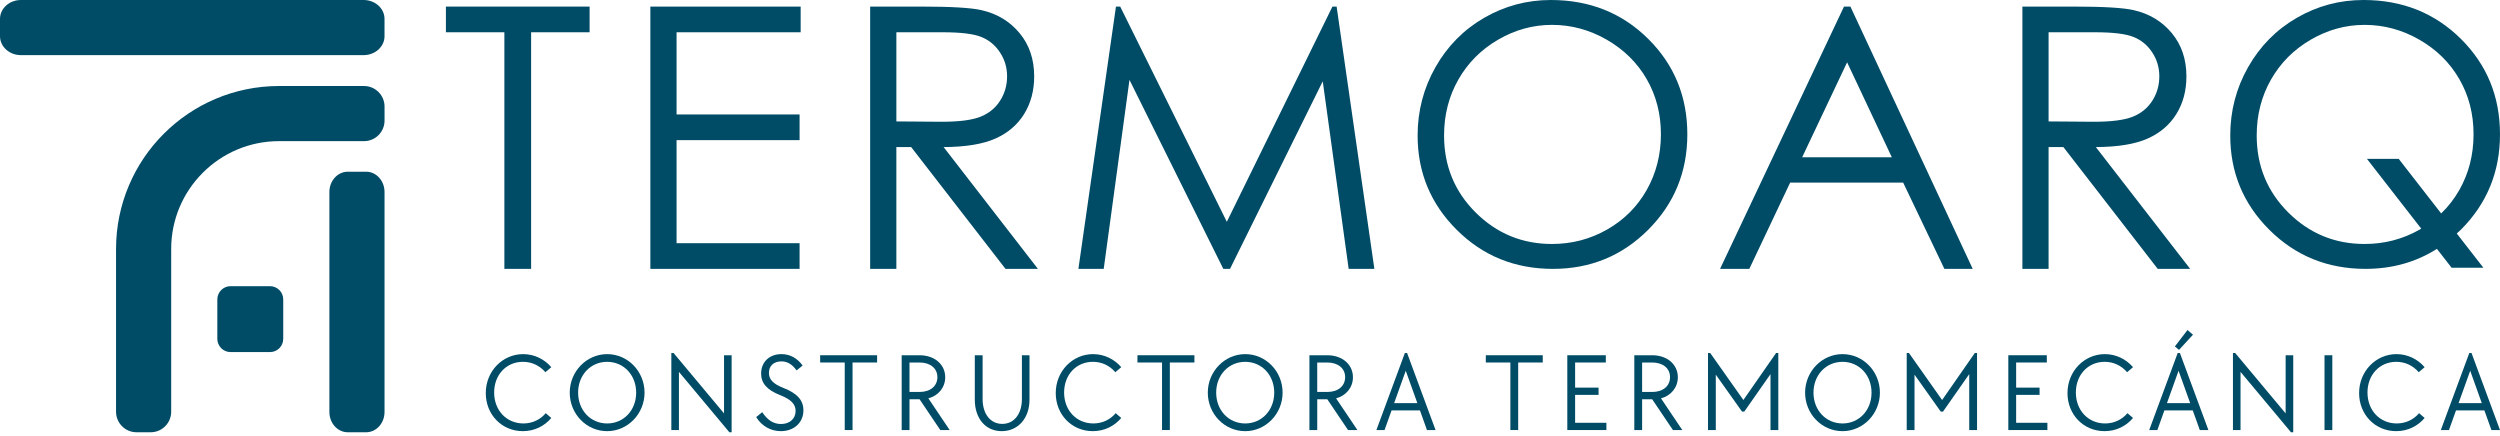
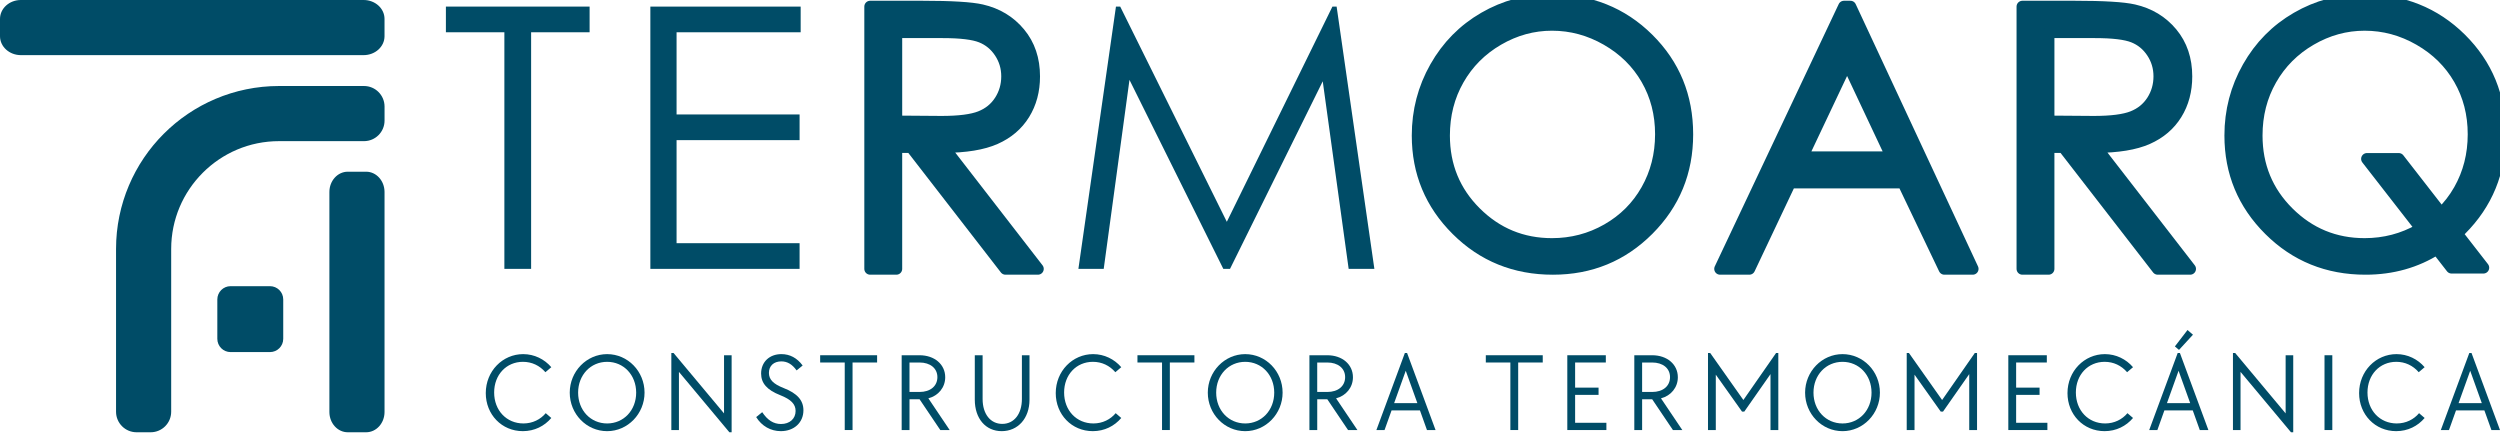
<svg xmlns="http://www.w3.org/2000/svg" version="1.1" id="Layer_1" x="0px" y="0px" width="300px" height="52.25px" viewBox="0 0 300 52.25" enable-background="new 0 0 300 52.25" xml:space="preserve">
  <g>
    <path fill="#004C67" d="M43.641,0H2.502C1.121,0.002,0.003,1.015,0,2.268v2.08c0.003,1.251,1.121,2.266,2.502,2.268h41.138   c1.382-0.002,2.501-1.017,2.503-2.268v-2.08C46.142,1.015,45.023,0.002,43.641,0" />
    <path fill="#004C67" d="M43.684,10.321h-10.2h-0.001h-0.003c-5.386,0-10.299,2.198-13.824,5.73l-0.002,0.001   c-3.53,3.523-5.728,8.435-5.729,13.82v11.725v0.916v6.899c0.003,1.358,1.102,2.458,2.461,2.46h1.697   c1.357-0.002,2.456-1.102,2.459-2.46v-6.899v-0.916V29.883c0.001-3.582,1.446-6.804,3.792-9.152l0.002-0.003   c2.349-2.344,5.571-3.791,9.154-3.791h10.196c1.357-0.002,2.458-1.103,2.46-2.46v-1.695C46.141,11.423,45.04,10.323,43.684,10.321" />
    <path fill="#004C67" d="M43.941,20.605h-2.212c-1.216,0.003-2.2,1.088-2.202,2.43v26.408c0.002,1.342,0.986,2.427,2.202,2.429   h2.212c1.216-0.002,2.201-1.088,2.203-2.429V23.035C46.142,21.694,45.157,20.608,43.941,20.605" />
    <path fill="#004C67" d="M32.398,34.34h-4.73c-0.876,0.001-1.587,0.712-1.589,1.591v4.73c0.002,0.878,0.713,1.589,1.589,1.59h4.73   c0.878-0.001,1.589-0.712,1.59-1.59v-4.73C33.987,35.053,33.276,34.342,32.398,34.34" />
    <path fill="#004C67" d="M58.293,47.171c0-2.639,2.023-4.676,4.489-4.676c1.34,0,2.545,0.604,3.375,1.567l-0.708,0.603   c-0.697-0.805-1.635-1.246-2.694-1.246c-1.996,0-3.457,1.555-3.457,3.684c0,2.144,1.488,3.711,3.51,3.711   c1.112,0,2.05-0.483,2.68-1.233l0.669,0.576c-0.83,0.978-2.022,1.581-3.416,1.581C60.21,51.739,58.293,49.742,58.293,47.171" />
    <path fill="#004C67" d="M68.369,47.117c0-2.545,2.023-4.622,4.488-4.622c2.479,0,4.488,2.063,4.488,4.622   c0,2.532-2.01,4.622-4.488,4.622S68.369,49.677,68.369,47.117 M76.341,47.117c0-2.117-1.501-3.697-3.484-3.697   s-3.483,1.58-3.483,3.697s1.5,3.698,3.483,3.698S76.341,49.234,76.341,47.117" />
    <polygon fill="#004C67" points="81.472,44.625 81.472,51.605 80.561,51.605 80.561,42.361 80.829,42.361 86.884,49.608    86.884,42.629 87.795,42.629 87.795,51.873 87.527,51.873  " />
    <path fill="#004C67" d="M90.742,50.051l0.724-0.59c0.63,0.952,1.354,1.42,2.251,1.42c1.045,0,1.755-0.629,1.755-1.567   c0-0.817-0.549-1.38-1.835-1.889c-1.607-0.63-2.304-1.447-2.304-2.599c0-1.38,0.992-2.332,2.438-2.332   c1.006,0,1.876,0.457,2.546,1.366l-0.724,0.59c-0.536-0.75-1.126-1.084-1.835-1.084c-0.911,0-1.488,0.548-1.488,1.379   c0,0.791,0.51,1.327,1.769,1.821c1.622,0.63,2.372,1.473,2.372,2.667c0,1.474-1.125,2.505-2.707,2.505   C92.498,51.739,91.413,51.136,90.742,50.051" />
    <polygon fill="#004C67" points="101.368,43.5 98.419,43.5 98.419,42.629 105.252,42.629 105.252,43.5 102.305,43.5 102.305,51.604    101.368,51.604  " />
    <path fill="#004C67" d="M108.2,42.629h2.144c1.795,0,3.082,1.098,3.082,2.64c0,1.231-0.831,2.223-2.023,2.532l2.559,3.805h-1.125   l-2.492-3.698h-1.205v3.698H108.2V42.629z M110.343,47.036c1.287,0,2.144-0.695,2.144-1.78c0-1.06-0.857-1.756-2.144-1.756h-1.205   v3.536H110.343z" />
    <path fill="#004C67" d="M116.975,47.961v-5.332h0.938v5.251c0,1.796,0.938,2.987,2.358,2.987c1.42,0,2.357-1.191,2.357-2.987   v-5.251h0.912v5.332c0,2.25-1.393,3.777-3.336,3.777C118.275,51.738,116.975,50.226,116.975,47.961" />
    <path fill="#004C67" d="M126.689,47.171c0-2.639,2.022-4.676,4.487-4.676c1.34,0,2.546,0.604,3.376,1.567l-0.71,0.603   c-0.696-0.805-1.633-1.246-2.692-1.246c-1.997,0-3.457,1.555-3.457,3.684c0,2.144,1.487,3.711,3.511,3.711   c1.111,0,2.048-0.483,2.678-1.233l0.67,0.576c-0.83,0.978-2.023,1.581-3.416,1.581C128.605,51.739,126.689,49.742,126.689,47.171" />
    <polygon fill="#004C67" points="139.444,43.5 136.495,43.5 136.495,42.629 143.329,42.629 143.329,43.5 140.381,43.5    140.381,51.604 139.444,51.604  " />
    <path fill="#004C67" d="M144.936,47.117c0-2.545,2.023-4.622,4.489-4.622c2.479,0,4.487,2.063,4.487,4.622   c0,2.532-2.009,4.622-4.487,4.622C146.946,51.738,144.936,49.677,144.936,47.117 M152.908,47.117c0-2.117-1.501-3.697-3.483-3.697   c-1.984,0-3.483,1.58-3.483,3.697s1.5,3.698,3.483,3.698C151.407,50.815,152.908,49.234,152.908,47.117" />
    <path fill="#004C67" d="M157.129,42.629h2.144c1.795,0,3.08,1.098,3.08,2.64c0,1.231-0.83,2.223-2.022,2.532l2.559,3.805h-1.125   l-2.491-3.698h-1.206v3.698h-0.938V42.629z M159.272,47.036c1.285,0,2.144-0.695,2.144-1.78c0-1.06-0.858-1.756-2.144-1.756h-1.206   v3.536H159.272z" />
    <path fill="#004C67" d="M168.583,42.361h0.268l3.416,9.244h-1.031l-0.843-2.358h-3.404l-0.844,2.358h-0.978L168.583,42.361z    M170.084,48.376l-1.394-3.885l-1.394,3.885H170.084z" />
    <polygon fill="#004C67" points="181.244,43.5 178.297,43.5 178.297,42.629 185.129,42.629 185.129,43.5 182.182,43.5    182.182,51.604 181.244,51.604  " />
    <polygon fill="#004C67" points="188.077,42.629 192.699,42.629 192.699,43.5 189.014,43.5 189.014,46.515 191.827,46.515    191.827,47.385 189.014,47.385 189.014,50.734 192.767,50.734 192.767,51.605 188.077,51.605  " />
    <path fill="#004C67" d="M196.116,42.629h2.143c1.795,0,3.082,1.098,3.082,2.64c0,1.231-0.83,2.223-2.023,2.532l2.56,3.805h-1.126   l-2.492-3.698h-1.205v3.698h-0.938V42.629z M198.259,47.036c1.287,0,2.144-0.695,2.144-1.78c0-1.06-0.856-1.756-2.144-1.756h-1.205   v3.536H198.259z" />
    <polygon fill="#004C67" points="204.959,42.361 205.226,42.361 209.205,48.001 213.13,42.361 213.398,42.361 213.398,51.605    212.46,51.605 212.46,44.893 209.313,49.395 209.045,49.395 205.896,44.959 205.896,51.605 204.959,51.605  " />
    <path fill="#004C67" d="M216.612,47.117c0-2.545,2.024-4.622,4.489-4.622c2.479,0,4.488,2.063,4.488,4.622   c0,2.532-2.01,4.622-4.488,4.622C218.624,51.738,216.612,49.677,216.612,47.117 M224.584,47.117c0-2.117-1.499-3.697-3.482-3.697   c-1.982,0-3.484,1.58-3.484,3.697s1.502,3.698,3.484,3.698C223.085,50.815,224.584,49.234,224.584,47.117" />
    <polygon fill="#004C67" points="228.806,42.361 229.073,42.361 233.053,48.001 236.977,42.361 237.245,42.361 237.245,51.605    236.308,51.605 236.308,44.893 233.16,49.395 232.891,49.395 229.743,44.959 229.743,51.605 228.806,51.605  " />
    <polygon fill="#004C67" points="240.998,42.629 245.619,42.629 245.619,43.5 241.936,43.5 241.936,46.515 244.748,46.515    244.748,47.385 241.936,47.385 241.936,50.734 245.687,50.734 245.687,51.605 240.998,51.605  " />
    <path fill="#004C67" d="M248.098,47.171c0-2.639,2.024-4.676,4.489-4.676c1.34,0,2.545,0.604,3.376,1.567l-0.71,0.603   c-0.697-0.805-1.634-1.246-2.693-1.246c-1.996,0-3.456,1.555-3.456,3.684c0,2.144,1.487,3.711,3.51,3.711   c1.111,0,2.05-0.483,2.68-1.233l0.67,0.576c-0.831,0.978-2.023,1.581-3.416,1.581C250.015,51.739,248.098,49.742,248.098,47.171" />
    <path fill="#004C67" d="M261.322,42.362h0.268l3.417,9.244h-1.031l-0.845-2.358h-3.404l-0.843,2.358h-0.979L261.322,42.362z    M262.822,48.376l-1.394-3.885l-1.394,3.885H262.822z M260.987,41.57l1.514-1.969l0.655,0.563l-1.675,1.824L260.987,41.57z" />
    <polygon fill="#004C67" points="268.864,44.625 268.864,51.605 267.954,51.605 267.954,42.361 268.223,42.361 274.276,49.608    274.276,42.629 275.188,42.629 275.188,51.873 274.92,51.873  " />
    <rect x="278.941" y="42.629" fill="#004C67" width="0.937" height="8.976" />
    <path fill="#004C67" d="M283.092,47.171c0-2.639,2.024-4.676,4.489-4.676c1.34,0,2.545,0.604,3.375,1.567l-0.709,0.603   c-0.697-0.805-1.634-1.246-2.692-1.246c-1.997,0-3.457,1.555-3.457,3.684c0,2.144,1.487,3.711,3.51,3.711   c1.112,0,2.05-0.483,2.68-1.233l0.669,0.576c-0.83,0.978-2.022,1.581-3.415,1.581C285.01,51.739,283.092,49.742,283.092,47.171" />
    <path fill="#004C67" d="M296.316,42.361h0.267L300,51.605h-1.03l-0.844-2.358h-3.405l-0.844,2.358h-0.978L296.316,42.361z    M297.816,48.376l-1.392-3.885l-1.395,3.885H297.816z" />
    <polygon fill="#004C67" points="53.508,3.872 60.525,3.872 60.525,32.264 63.734,32.264 63.734,3.872 70.752,3.872 70.752,0.791    53.508,0.791  " />
    <polygon fill="#004C67" points="78.043,32.264 95.95,32.264 95.95,29.183 81.188,29.183 81.188,16.816 95.95,16.816 95.95,13.735    81.188,13.735 81.188,3.873 96.079,3.873 96.079,0.792 78.043,0.792  " />
-     <path fill="#004C67" d="M119.437,16.632c1.499-0.664,2.65-1.646,3.456-2.945c0.805-1.3,1.209-2.806,1.209-4.52   c0-2.057-0.585-3.788-1.754-5.195c-1.17-1.407-2.689-2.324-4.558-2.752c-1.241-0.285-3.608-0.429-7.103-0.429h-6.269v31.473h3.145   V17.65h1.777l11.319,14.614h3.891L113.233,17.65C115.872,17.636,117.939,17.297,119.437,16.632 M107.564,14.57V3.872h5.55   c2.156,0,3.7,0.186,4.627,0.557c0.929,0.37,1.68,0.987,2.251,1.85c0.571,0.862,0.858,1.822,0.858,2.877   c0,1.084-0.283,2.065-0.847,2.942c-0.564,0.877-1.35,1.517-2.357,1.915c-1.007,0.399-2.561,0.599-4.661,0.599L107.564,14.57z" />
+     <path fill="#004C67" stroke="#004C67" stroke-width="1.4" stroke-linejoin="round" d="M119.437,16.632c1.499-0.664,2.65-1.646,3.456-2.945c0.805-1.3,1.209-2.806,1.209-4.52   c0-2.057-0.585-3.788-1.754-5.195c-1.17-1.407-2.689-2.324-4.558-2.752c-1.241-0.285-3.608-0.429-7.103-0.429h-6.269v31.473h3.145   V17.65h1.777l11.319,14.614h3.891L113.233,17.65C115.872,17.636,117.939,17.297,119.437,16.632 M107.564,14.57V3.872h5.55   c2.156,0,3.7,0.186,4.627,0.557c0.929,0.37,1.68,0.987,2.251,1.85c0.571,0.862,0.858,1.822,0.858,2.877   c0,1.084-0.283,2.065-0.847,2.942c-0.564,0.877-1.35,1.517-2.357,1.915c-1.007,0.399-2.561,0.599-4.661,0.599L107.564,14.57z" />
    <polygon fill="#004C67" points="159.891,0.791 147.219,26.615 134.425,0.791 133.915,0.791 129.408,32.264 132.446,32.264    135.537,9.584 146.798,32.264 147.602,32.264 158.729,9.755 161.839,32.264 164.925,32.264 160.395,0.791  " />
-     <path fill="#004C67" d="M186.099,0c-2.869,0-5.537,0.714-8.003,2.141s-4.412,3.4-5.84,5.92c-1.428,2.521-2.143,5.256-2.143,8.207   c0,4.427,1.568,8.2,4.702,11.319c3.133,3.119,6.979,4.678,11.535,4.678c4.499,0,8.312-1.566,11.439-4.698   c3.128-3.133,4.691-6.948,4.691-11.444c0-4.539-1.566-8.36-4.702-11.465C194.646,1.552,190.752,0,186.099,0 M197.603,22.799   c-1.135,2.006-2.718,3.587-4.747,4.744s-4.236,1.734-6.62,1.734c-3.571,0-6.621-1.257-9.151-3.772   c-2.531-2.515-3.797-5.597-3.797-9.248c0-2.466,0.572-4.703,1.716-6.709c1.143-2.005,2.732-3.601,4.769-4.786   s4.19-1.777,6.464-1.777c2.314,0,4.504,0.592,6.568,1.777c2.062,1.185,3.664,2.762,4.799,4.733   c1.138,1.973,1.705,4.177,1.705,6.615C199.308,18.563,198.74,20.792,197.603,22.799" />
-     <path fill="#004C67" d="M221.278,0.791l-14.87,31.473h3.51l4.902-10.355h13.558l4.949,10.355h3.399L222.049,0.791H221.278z    M216.26,18.87l5.393-11.392l5.367,11.392H216.26z" />
-     <path fill="#004C67" d="M257.705,16.632c1.499-0.664,2.65-1.646,3.456-2.945c0.806-1.3,1.209-2.806,1.209-4.52   c0-2.057-0.586-3.788-1.754-5.195c-1.17-1.407-2.69-2.324-4.558-2.752c-1.241-0.285-3.609-0.429-7.104-0.429h-6.268v31.473h3.144   V17.65h1.777l11.319,14.614h3.893L251.501,17.65C254.14,17.636,256.208,17.297,257.705,16.632 M245.831,14.57V3.872h5.551   c2.157,0,3.7,0.186,4.629,0.557c0.928,0.37,1.678,0.987,2.25,1.85c0.571,0.862,0.856,1.822,0.856,2.877   c0,1.084-0.282,2.065-0.846,2.942c-0.564,0.877-1.351,1.517-2.357,1.915c-1.008,0.399-2.562,0.599-4.66,0.599L245.831,14.57z" />
-     <path fill="#004C67" d="M295.308,27.565c3.128-3.133,4.691-6.948,4.691-11.444c0-4.538-1.566-8.36-4.701-11.465   C292.163,1.552,288.27,0,283.617,0c-2.871,0-5.538,0.714-8.003,2.14c-2.467,1.427-4.413,3.4-5.842,5.92   c-1.428,2.52-2.142,5.256-2.142,8.207c0,4.427,1.568,8.201,4.701,11.319c3.135,3.119,6.98,4.678,11.535,4.678   c3.206,0,6.057-0.811,8.566-2.401l1.759,2.263h3.813l-3.193-4.107C294.976,27.866,295.146,27.727,295.308,27.565 M290.373,27.543   c-2.029,1.157-4.236,1.734-6.621,1.734c-3.569,0-6.621-1.257-9.15-3.772c-2.531-2.515-3.798-5.598-3.798-9.248   c0-2.466,0.573-4.703,1.716-6.709c1.145-2.005,2.734-3.601,4.77-4.786c2.036-1.185,4.191-1.776,6.463-1.776   c2.315,0,4.504,0.592,6.568,1.776s3.664,2.762,4.799,4.733c1.139,1.971,1.706,4.177,1.706,6.617c0,2.45-0.567,4.68-1.706,6.687   c-0.599,1.059-1.331,1.991-2.18,2.814l-5.093-6.547h-3.812l6.508,8.365L290.373,27.543z" />
+     <path fill="#004C67" stroke="#004C67" stroke-width="1.4" stroke-linejoin="round" d="M186.099,0c-2.869,0-5.537,0.714-8.003,2.141s-4.412,3.4-5.84,5.92c-1.428,2.521-2.143,5.256-2.143,8.207   c0,4.427,1.568,8.2,4.702,11.319c3.133,3.119,6.979,4.678,11.535,4.678c4.499,0,8.312-1.566,11.439-4.698   c3.128-3.133,4.691-6.948,4.691-11.444c0-4.539-1.566-8.36-4.702-11.465C194.646,1.552,190.752,0,186.099,0 M197.603,22.799   c-1.135,2.006-2.718,3.587-4.747,4.744s-4.236,1.734-6.62,1.734c-3.571,0-6.621-1.257-9.151-3.772   c-2.531-2.515-3.797-5.597-3.797-9.248c0-2.466,0.572-4.703,1.716-6.709c1.143-2.005,2.732-3.601,4.769-4.786   s4.19-1.777,6.464-1.777c2.314,0,4.504,0.592,6.568,1.777c2.062,1.185,3.664,2.762,4.799,4.733   c1.138,1.973,1.705,4.177,1.705,6.615C199.308,18.563,198.74,20.792,197.603,22.799" />
+     <path fill="#004C67" stroke="#004C67" stroke-width="1.4" stroke-linejoin="round" d="M221.278,0.791l-14.87,31.473h3.51l4.902-10.355h13.558l4.949,10.355h3.399L222.049,0.791H221.278z    M216.26,18.87l5.393-11.392l5.367,11.392H216.26z" />
+     <path fill="#004C67" stroke="#004C67" stroke-width="1.4" stroke-linejoin="round" d="M257.705,16.632c1.499-0.664,2.65-1.646,3.456-2.945c0.806-1.3,1.209-2.806,1.209-4.52   c0-2.057-0.586-3.788-1.754-5.195c-1.17-1.407-2.69-2.324-4.558-2.752c-1.241-0.285-3.609-0.429-7.104-0.429h-6.268v31.473h3.144   V17.65h1.777l11.319,14.614h3.893L251.501,17.65C254.14,17.636,256.208,17.297,257.705,16.632 M245.831,14.57V3.872h5.551   c2.157,0,3.7,0.186,4.629,0.557c0.928,0.37,1.678,0.987,2.25,1.85c0.571,0.862,0.856,1.822,0.856,2.877   c0,1.084-0.282,2.065-0.846,2.942c-0.564,0.877-1.351,1.517-2.357,1.915c-1.008,0.399-2.562,0.599-4.66,0.599L245.831,14.57z" />
+     <path fill="#004C67" stroke="#004C67" stroke-width="1.4" stroke-linejoin="round" d="M295.308,27.565c3.128-3.133,4.691-6.948,4.691-11.444c0-4.538-1.566-8.36-4.701-11.465   C292.163,1.552,288.27,0,283.617,0c-2.871,0-5.538,0.714-8.003,2.14c-2.467,1.427-4.413,3.4-5.842,5.92   c-1.428,2.52-2.142,5.256-2.142,8.207c0,4.427,1.568,8.201,4.701,11.319c3.135,3.119,6.98,4.678,11.535,4.678   c3.206,0,6.057-0.811,8.566-2.401l1.759,2.263h3.813l-3.193-4.107C294.976,27.866,295.146,27.727,295.308,27.565 M290.373,27.543   c-2.029,1.157-4.236,1.734-6.621,1.734c-3.569,0-6.621-1.257-9.15-3.772c-2.531-2.515-3.798-5.598-3.798-9.248   c0-2.466,0.573-4.703,1.716-6.709c1.145-2.005,2.734-3.601,4.77-4.786c2.036-1.185,4.191-1.776,6.463-1.776   c2.315,0,4.504,0.592,6.568,1.776s3.664,2.762,4.799,4.733c1.139,1.971,1.706,4.177,1.706,6.617c0,2.45-0.567,4.68-1.706,6.687   c-0.599,1.059-1.331,1.991-2.18,2.814l-5.093-6.547h-3.812l6.508,8.365L290.373,27.543z" />
  </g>
</svg>
